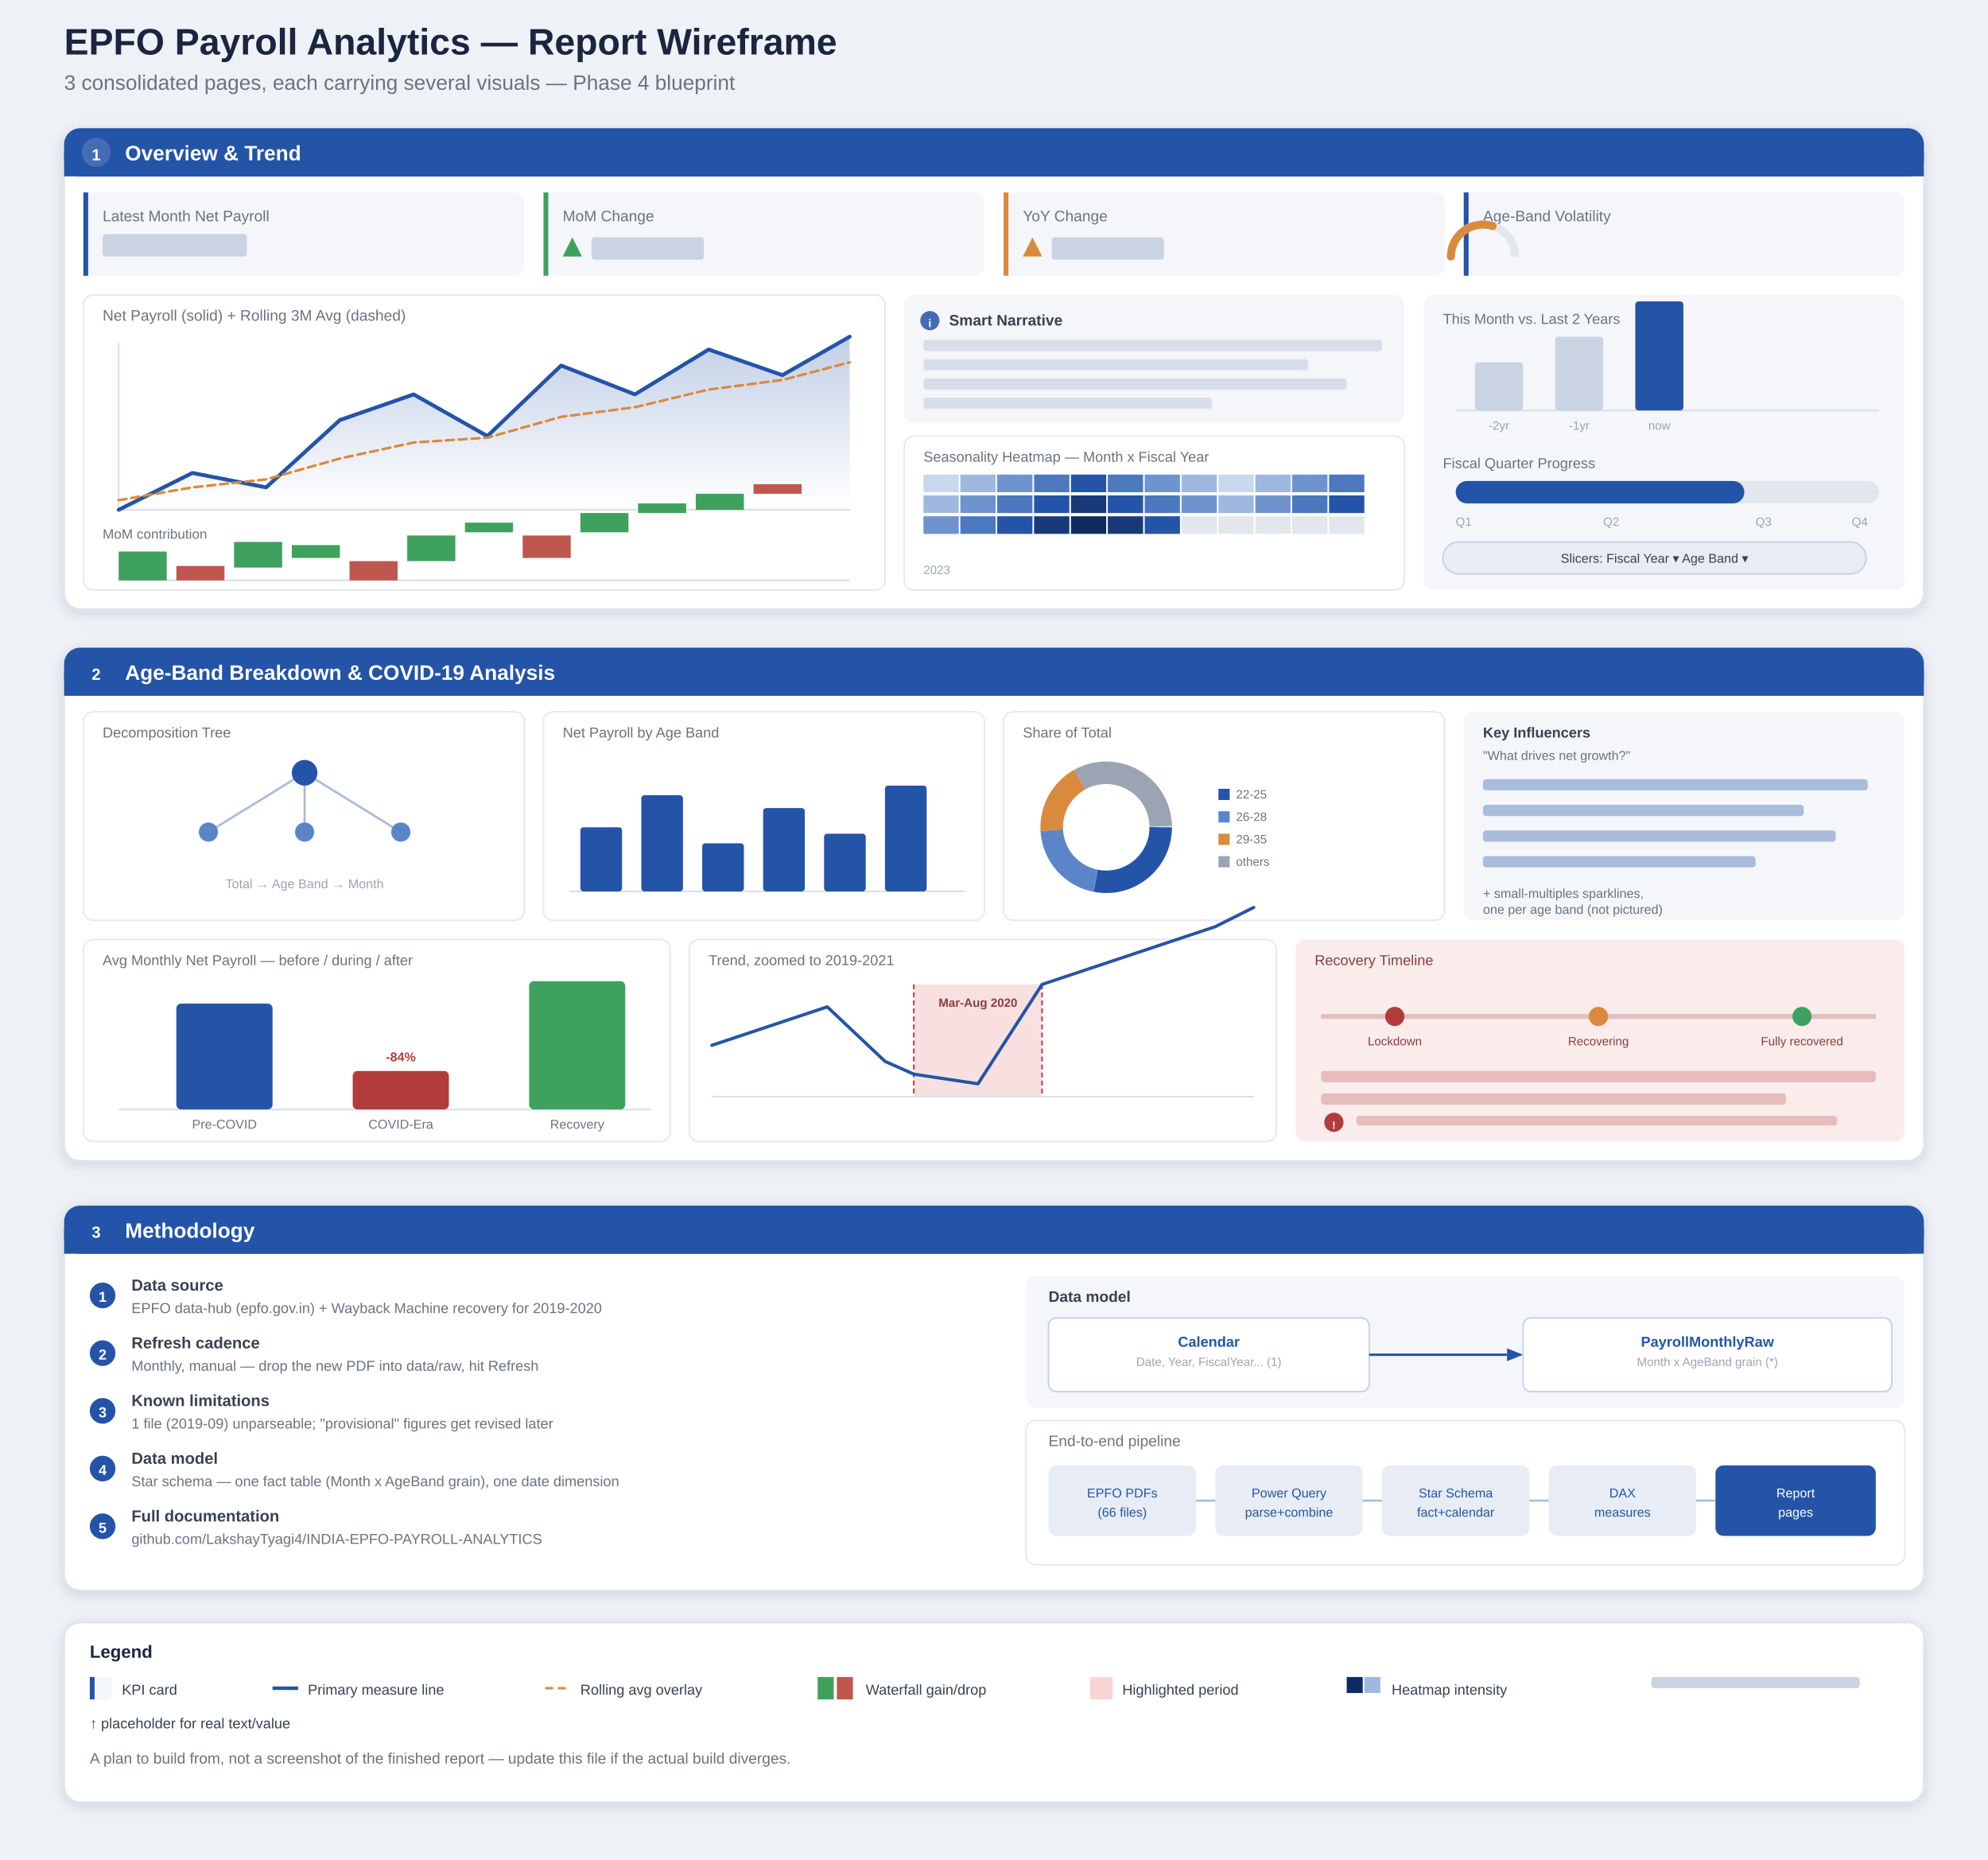
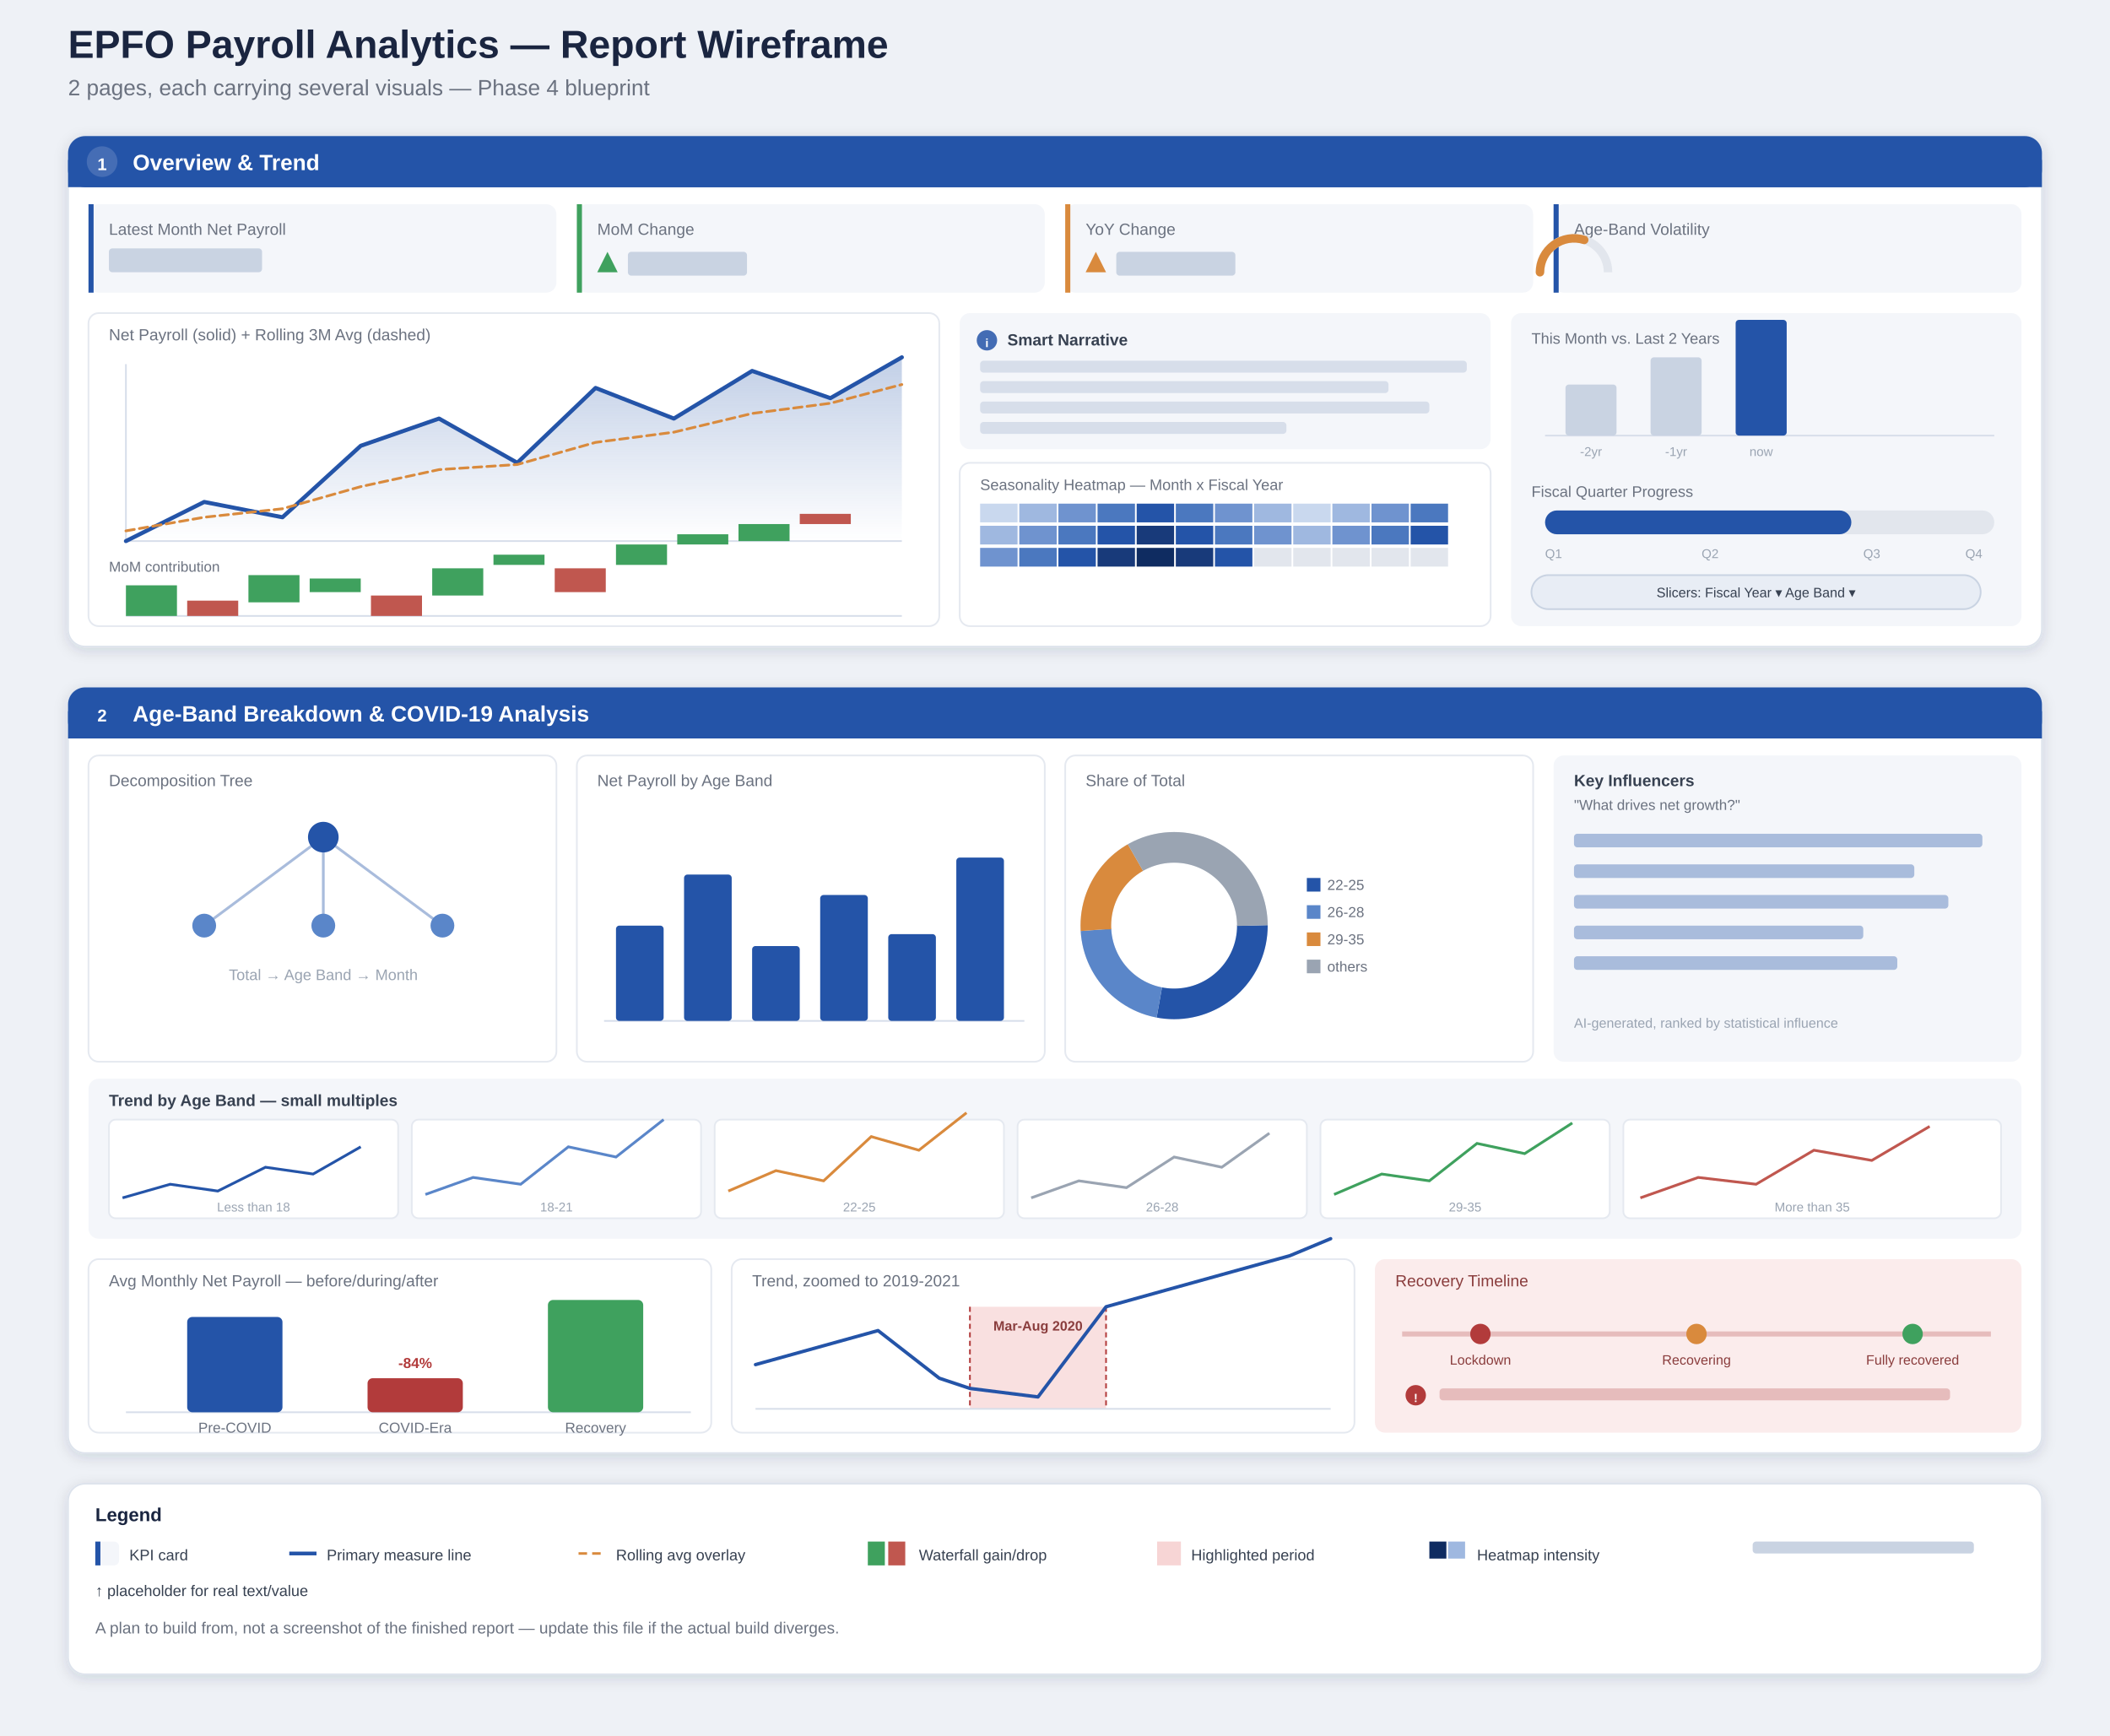
- <svg xmlns="http://www.w3.org/2000/svg" viewBox="0 0 1240 1160" font-family="Segoe UI, Arial, sans-serif">
+ <svg xmlns="http://www.w3.org/2000/svg" viewBox="0 0 1240 1020" font-family="Segoe UI, Arial, sans-serif">
  <defs>
    <filter id="cardShadow" x="-20%" y="-20%" width="140%" height="140%">
      <feDropShadow dx="0" dy="2" stdDeviation="4" flood-color="#1a2540" flood-opacity="0.14" />
    </filter>
    <linearGradient id="areaFill" x1="0" y1="0" x2="0" y2="1">
      <stop offset="0%" stop-color="#2454A8" stop-opacity="0.28" />
      <stop offset="100%" stop-color="#2454A8" stop-opacity="0" />
    </linearGradient>
  </defs>
-   <rect x="0" y="0" width="1240" height="1160" fill="#eef1f6" />
+   <rect x="0" y="0" width="1240" height="1020" fill="#eef1f6" />
  <text x="40" y="34" font-size="23" font-weight="700" fill="#1a2540">EPFO Payroll Analytics — Report Wireframe</text>
-   <text x="40" y="56" font-size="13" fill="#6b7280">3 consolidated pages, each carrying several visuals — Phase 4 blueprint</text>
+   <text x="40" y="56" font-size="13" fill="#6b7280">2 pages, each carrying several visuals — Phase 4 blueprint</text>
  <g transform="translate(40,80)">
    <rect x="0" y="0" width="1160" height="300" rx="10" fill="#ffffff" stroke="#dde3ec" filter="url(#cardShadow)" />
    <rect x="0" y="0" width="1160" height="30" rx="10" fill="#2454A8" />
    <rect x="0" y="14" width="1160" height="16" fill="#2454A8" />
    <circle cx="20" cy="15" r="9" fill="#ffffff" opacity="0.15" />
    <text x="20" y="20" font-size="10" font-weight="700" fill="#ffffff" text-anchor="middle">1</text>
    <text x="38" y="20" font-size="13" font-weight="700" fill="#ffffff">Overview &amp; Trend</text>
    <rect x="12" y="40" width="275" height="52" rx="6" fill="#f4f6fa" />
    <rect x="12" y="40" width="3" height="52" fill="#2454A8" />
    <rect x="299" y="40" width="275" height="52" rx="6" fill="#f4f6fa" />
    <rect x="299" y="40" width="3" height="52" fill="#3fa15e" />
    <rect x="586" y="40" width="275" height="52" rx="6" fill="#f4f6fa" />
    <rect x="586" y="40" width="3" height="52" fill="#d98a3d" />
    <rect x="873" y="40" width="275" height="52" rx="6" fill="#f4f6fa" />
    <rect x="873" y="40" width="3" height="52" fill="#2454A8" />
    <g font-size="9.5" fill="#6b7280">
      <text x="24" y="58">Latest Month Net Payroll</text>
      <rect x="24" y="66" width="90" height="14" rx="2" fill="#c9d3e2" />
      <text x="311" y="58">MoM Change</text>
      <g transform="translate(311,68)">
        <polygon points="0,12 6,0 12,12" fill="#3fa15e" />
      </g>
      <rect x="329" y="68" width="70" height="14" rx="2" fill="#c9d3e2" />
      <text x="598" y="58">YoY Change</text>
      <g transform="translate(598,68)">
        <polygon points="0,12 6,0 12,12" fill="#d98a3d" />
      </g>
      <rect x="616" y="68" width="70" height="14" rx="2" fill="#c9d3e2" />
      <text x="885" y="58">Age-Band Volatility</text>
      <g transform="translate(885,80)">
        <path d="M -20,0 A 20,20 0 0 1 20,0" fill="none" stroke="#e2e6ed" stroke-width="5" />
        <path d="M -20,0 A 20,20 0 0 1 6,-19" fill="none" stroke="#d98a3d" stroke-width="5" stroke-linecap="round" />
      </g>
    </g>
    <rect x="12" y="104" width="500" height="184" rx="6" fill="#ffffff" stroke="#e5e9f0" />
    <text x="24" y="120" font-size="9.5" fill="#6b7280">Net Payroll (solid) + Rolling 3M Avg (dashed)</text>
    <line x1="34" y1="134" x2="34" y2="238" stroke="#d7deea" />
    <line x1="34" y1="238" x2="490" y2="238" stroke="#d7deea" />
    <polygon points="34,238 80,215 126,224 172,182 218,166 264,192 310,148 356,166 402,138 448,154 490,130 490,238" fill="url(#areaFill)" />
    <polyline points="34,238 80,215 126,224 172,182 218,166 264,192 310,148 356,166 402,138 448,154 490,130" fill="none" stroke="#2454A8" stroke-width="2.4" stroke-linecap="round" stroke-linejoin="round" />
    <polyline points="34,232 80,224 126,219 172,206 218,196 264,193 310,180 356,174 402,163 448,157 490,146" fill="none" stroke="#d98a3d" stroke-width="1.6" stroke-dasharray="5,3" stroke-linecap="round" />
    <text x="24" y="256" font-size="8.5" fill="#6b7280">MoM contribution</text>
    <line x1="34" y1="282" x2="490" y2="282" stroke="#d7deea" />
    <g>
      <rect x="34" y="264" width="30" height="18" fill="#3fa15e" />
      <rect x="70" y="273" width="30" height="9" fill="#c0574f" />
      <rect x="106" y="258" width="30" height="16" fill="#3fa15e" />
      <rect x="142" y="260" width="30" height="8" fill="#3fa15e" />
      <rect x="178" y="270" width="30" height="12" fill="#c0574f" />
      <rect x="214" y="254" width="30" height="16" fill="#3fa15e" />
      <rect x="250" y="246" width="30" height="6" fill="#3fa15e" />
      <rect x="286" y="254" width="30" height="14" fill="#c0574f" />
      <rect x="322" y="240" width="30" height="12" fill="#3fa15e" />
      <rect x="358" y="234" width="30" height="6" fill="#3fa15e" />
      <rect x="394" y="228" width="30" height="10" fill="#3fa15e" />
      <rect x="430" y="222" width="30" height="6" fill="#c0574f" />
    </g>
    <rect x="524" y="104" width="312" height="80" rx="6" fill="#f4f6fa" />
    <circle cx="540" cy="120" r="6" fill="#2454A8" opacity="0.85" />
    <text x="540" y="124" font-size="7" fill="#ffffff" text-anchor="middle" font-weight="700">i</text>
    <text x="552" y="123" font-size="9.5" fill="#374151" font-weight="600">Smart Narrative</text>
    <rect x="536" y="132" width="286" height="7" rx="2" fill="#d7deea" />
    <rect x="536" y="144" width="240" height="7" rx="2" fill="#d7deea" />
    <rect x="536" y="156" width="264" height="7" rx="2" fill="#d7deea" />
    <rect x="536" y="168" width="180" height="7" rx="2" fill="#d7deea" />
    <rect x="524" y="192" width="312" height="96" rx="6" fill="#ffffff" stroke="#e5e9f0" />
    <text x="536" y="208" font-size="9" fill="#6b7280">Seasonality Heatmap — Month x Fiscal Year</text>
    <g transform="translate(536,216)">
      <rect x="0" y="0" width="22" height="11" fill="#c9d8ee" />
      <rect x="23" y="0" width="22" height="11" fill="#9fb8e0" />
      <rect x="46" y="0" width="22" height="11" fill="#6f93cf" />
      <rect x="69" y="0" width="22" height="11" fill="#4b78bf" />
      <rect x="92" y="0" width="22" height="11" fill="#2454A8" />
      <rect x="115" y="0" width="22" height="11" fill="#4b78bf" />
      <rect x="138" y="0" width="22" height="11" fill="#6f93cf" />
      <rect x="161" y="0" width="22" height="11" fill="#9fb8e0" />
      <rect x="184" y="0" width="22" height="11" fill="#c9d8ee" />
      <rect x="207" y="0" width="22" height="11" fill="#9fb8e0" />
      <rect x="230" y="0" width="22" height="11" fill="#6f93cf" />
      <rect x="253" y="0" width="22" height="11" fill="#4b78bf" />
      <rect x="0" y="13" width="22" height="11" fill="#9fb8e0" />
      <rect x="23" y="13" width="22" height="11" fill="#6f93cf" />
      <rect x="46" y="13" width="22" height="11" fill="#4b78bf" />
      <rect x="69" y="13" width="22" height="11" fill="#2454A8" />
      <rect x="92" y="13" width="22" height="11" fill="#183a7a" />
      <rect x="115" y="13" width="22" height="11" fill="#2454A8" />
      <rect x="138" y="13" width="22" height="11" fill="#4b78bf" />
      <rect x="161" y="13" width="22" height="11" fill="#6f93cf" />
      <rect x="184" y="13" width="22" height="11" fill="#9fb8e0" />
      <rect x="207" y="13" width="22" height="11" fill="#6f93cf" />
      <rect x="230" y="13" width="22" height="11" fill="#4b78bf" />
      <rect x="253" y="13" width="22" height="11" fill="#2454A8" />
      <rect x="0" y="26" width="22" height="11" fill="#6f93cf" />
      <rect x="23" y="26" width="22" height="11" fill="#4b78bf" />
      <rect x="46" y="26" width="22" height="11" fill="#2454A8" />
      <rect x="69" y="26" width="22" height="11" fill="#183a7a" />
      <rect x="92" y="26" width="22" height="11" fill="#0f2c61" />
      <rect x="115" y="26" width="22" height="11" fill="#183a7a" />
      <rect x="138" y="26" width="22" height="11" fill="#2454A8" />
      <rect x="161" y="26" width="22" height="11" fill="#e2e6ed" />
      <rect x="184" y="26" width="22" height="11" fill="#e2e6ed" />
      <rect x="207" y="26" width="22" height="11" fill="#e2e6ed" />
      <rect x="230" y="26" width="22" height="11" fill="#e2e6ed" />
      <rect x="253" y="26" width="22" height="11" fill="#e2e6ed" />
    </g>
-     <text x="536" y="278" font-size="7.5" fill="#9aa4b2">2023</text>
-     <text x="536" y="291" font-size="0"> </text>
    <rect x="848" y="104" width="300" height="184" rx="6" fill="#f4f6fa" />
    <text x="860" y="122" font-size="9" fill="#6b7280">This Month vs. Last 2 Years</text>
    <line x1="868" y1="176" x2="1132" y2="176" stroke="#d7deea" />
    <rect x="880" y="146" width="30" height="30" rx="2" fill="#c9d3e2" />
    <rect x="930" y="130" width="30" height="46" rx="2" fill="#c9d3e2" />
    <rect x="980" y="108" width="30" height="68" rx="2" fill="#2454A8" />
    <text x="895" y="188" font-size="7.5" fill="#9aa4b2" text-anchor="middle">-2yr</text>
    <text x="945" y="188" font-size="7.5" fill="#9aa4b2" text-anchor="middle">-1yr</text>
    <text x="995" y="188" font-size="7.5" fill="#9aa4b2" text-anchor="middle">now</text>
    <text x="860" y="212" font-size="9" fill="#6b7280">Fiscal Quarter Progress</text>
    <rect x="868" y="220" width="264" height="14" rx="7" fill="#e2e6ed" />
    <rect x="868" y="220" width="180" height="14" rx="7" fill="#2454A8" />
    <text x="868" y="248" font-size="7.5" fill="#9aa4b2">Q1</text>
    <text x="960" y="248" font-size="7.5" fill="#9aa4b2">Q2</text>
    <text x="1055" y="248" font-size="7.5" fill="#9aa4b2">Q3</text>
    <text x="1115" y="248" font-size="7.5" fill="#9aa4b2">Q4</text>
    <rect x="860" y="258" width="264" height="20" rx="10" fill="#e8edf5" stroke="#c9d3e2" />
    <text x="992" y="271" font-size="8" fill="#374151" text-anchor="middle">Slicers: Fiscal Year ▾  Age Band ▾</text>
  </g>
  <g transform="translate(40,404)">
-     <rect x="0" y="0" width="1160" height="320" rx="10" fill="#ffffff" stroke="#dde3ec" filter="url(#cardShadow)" />
+     <rect x="0" y="0" width="1160" height="450" rx="10" fill="#ffffff" stroke="#dde3ec" filter="url(#cardShadow)" />
    <rect x="0" y="0" width="1160" height="30" rx="10" fill="#2454A8" />
    <rect x="0" y="14" width="1160" height="16" fill="#2454A8" />
    <text x="20" y="20" font-size="10" font-weight="700" fill="#ffffff" text-anchor="middle">2</text>
    <text x="38" y="20" font-size="13" font-weight="700" fill="#ffffff">Age-Band Breakdown &amp; COVID-19 Analysis</text>
-     <rect x="12" y="40" width="275" height="130" rx="6" fill="#ffffff" stroke="#e5e9f0" />
-     <text x="24" y="56" font-size="9" fill="#6b7280">Decomposition Tree</text>
-     <g stroke="#a9bcdc" stroke-width="1.4" fill="none">
-       <line x1="150" y1="78" x2="90" y2="115" />
-       <line x1="150" y1="78" x2="150" y2="115" />
-       <line x1="150" y1="78" x2="210" y2="115" />
-     </g>
-     <circle cx="150" cy="78" r="8" fill="#2454A8" />
-     <circle cx="90" cy="115" r="6" fill="#5a86c9" />
-     <circle cx="150" cy="115" r="6" fill="#5a86c9" />
-     <circle cx="210" cy="115" r="6" fill="#5a86c9" />
-     <text x="150" y="150" font-size="8" fill="#9aa4b2" text-anchor="middle">Total → Age Band → Month</text>
-     <rect x="299" y="40" width="275" height="130" rx="6" fill="#ffffff" stroke="#e5e9f0" />
-     <text x="311" y="56" font-size="9" fill="#6b7280">Net Payroll by Age Band</text>
-     <line x1="315" y1="152" x2="562" y2="152" stroke="#d7deea" />
+     <rect x="12" y="40" width="275" height="180" rx="6" fill="#ffffff" stroke="#e5e9f0" />
+     <text x="24" y="58" font-size="9.5" fill="#6b7280">Decomposition Tree</text>
+     <g stroke="#a9bcdc" stroke-width="1.6" fill="none">
+       <line x1="150" y1="88" x2="80" y2="140" />
+       <line x1="150" y1="88" x2="150" y2="140" />
+       <line x1="150" y1="88" x2="220" y2="140" />
+     </g>
+     <circle cx="150" cy="88" r="9" fill="#2454A8" />
+     <circle cx="80" cy="140" r="7" fill="#5a86c9" />
+     <circle cx="150" cy="140" r="7" fill="#5a86c9" />
+     <circle cx="220" cy="140" r="7" fill="#5a86c9" />
+     <text x="150" y="172" font-size="9" fill="#9aa4b2" text-anchor="middle">Total → Age Band → Month</text>
+     <rect x="299" y="40" width="275" height="180" rx="6" fill="#ffffff" stroke="#e5e9f0" />
+     <text x="311" y="58" font-size="9.5" fill="#6b7280">Net Payroll by Age Band</text>
+     <line x1="315" y1="196" x2="562" y2="196" stroke="#d7deea" />
    <g fill="#2454A8">
-       <rect x="322" y="112" width="26" height="40" rx="2" />
-       <rect x="360" y="92" width="26" height="60" rx="2" />
-       <rect x="398" y="122" width="26" height="30" rx="2" />
-       <rect x="436" y="100" width="26" height="52" rx="2" />
-       <rect x="474" y="116" width="26" height="36" rx="2" />
-       <rect x="512" y="86" width="26" height="66" rx="2" />
-     </g>
-     <rect x="586" y="40" width="275" height="130" rx="6" fill="#ffffff" stroke="#e5e9f0" />
-     <text x="598" y="56" font-size="9" fill="#6b7280">Share of Total</text>
-     <g transform="translate(650,112)">
-       <circle r="34" fill="none" stroke="#e2e6ed" stroke-width="14" />
-       <circle r="34" fill="none" stroke="#2454A8" stroke-width="14" stroke-dasharray="60 154" />
-       <circle r="34" fill="none" stroke="#5a86c9" stroke-width="14" stroke-dasharray="45 169" stroke-dashoffset="-60" />
-       <circle r="34" fill="none" stroke="#d98a3d" stroke-width="14" stroke-dasharray="38 176" stroke-dashoffset="-105" />
-       <circle r="34" fill="none" stroke="#9aa4b2" stroke-width="14" stroke-dasharray="70 144" stroke-dashoffset="-143" />
-     </g>
-     <g font-size="7.5" fill="#6b7280">
-       <rect x="720" y="88" width="7" height="7" fill="#2454A8" />
-       <text x="731" y="94">22-25</text>
-       <rect x="720" y="102" width="7" height="7" fill="#5a86c9" />
-       <text x="731" y="108">26-28</text>
-       <rect x="720" y="116" width="7" height="7" fill="#d98a3d" />
-       <text x="731" y="122">29-35</text>
-       <rect x="720" y="130" width="7" height="7" fill="#9aa4b2" />
-       <text x="731" y="136">others</text>
-     </g>
-     <rect x="873" y="40" width="275" height="130" rx="6" fill="#f4f6fa" />
-     <text x="885" y="56" font-size="9" fill="#374151" font-weight="600">Key Influencers</text>
-     <text x="885" y="70" font-size="8" fill="#6b7280">"What drives net growth?"</text>
+       <rect x="322" y="140" width="28" height="56" rx="2" />
+       <rect x="362" y="110" width="28" height="86" rx="2" />
+       <rect x="402" y="152" width="28" height="44" rx="2" />
+       <rect x="442" y="122" width="28" height="74" rx="2" />
+       <rect x="482" y="145" width="28" height="51" rx="2" />
+       <rect x="522" y="100" width="28" height="96" rx="2" />
+     </g>
+     <rect x="586" y="40" width="275" height="180" rx="6" fill="#ffffff" stroke="#e5e9f0" />
+     <text x="598" y="58" font-size="9.5" fill="#6b7280">Share of Total</text>
+     <g transform="translate(650,140)">
+       <circle r="46" fill="none" stroke="#e2e6ed" stroke-width="18" />
+       <circle r="46" fill="none" stroke="#2454A8" stroke-width="18" stroke-dasharray="81 208" />
+       <circle r="46" fill="none" stroke="#5a86c9" stroke-width="18" stroke-dasharray="61 228" stroke-dashoffset="-81" />
+       <circle r="46" fill="none" stroke="#d98a3d" stroke-width="18" stroke-dasharray="51 238" stroke-dashoffset="-142" />
+       <circle r="46" fill="none" stroke="#9aa4b2" stroke-width="18" stroke-dasharray="96 193" stroke-dashoffset="-193" />
+     </g>
+     <g font-size="8.5" fill="#6b7280">
+       <rect x="728" y="112" width="8" height="8" fill="#2454A8" />
+       <text x="740" y="119">22-25</text>
+       <rect x="728" y="128" width="8" height="8" fill="#5a86c9" />
+       <text x="740" y="135">26-28</text>
+       <rect x="728" y="144" width="8" height="8" fill="#d98a3d" />
+       <text x="740" y="151">29-35</text>
+       <rect x="728" y="160" width="8" height="8" fill="#9aa4b2" />
+       <text x="740" y="167">others</text>
+     </g>
+     <rect x="873" y="40" width="275" height="180" rx="6" fill="#f4f6fa" />
+     <text x="885" y="58" font-size="9.5" fill="#374151" font-weight="600">Key Influencers</text>
+     <text x="885" y="72" font-size="8.5" fill="#6b7280">"What drives net growth?"</text>
    <g fill="#a9bcdc">
-       <rect x="885" y="82" width="240" height="7" rx="2" />
-       <rect x="885" y="98" width="200" height="7" rx="2" />
-       <rect x="885" y="114" width="220" height="7" rx="2" />
-       <rect x="885" y="130" width="170" height="7" rx="2" />
-     </g>
-     <text x="885" y="156" font-size="8" fill="#6b7280">+ small-multiples sparklines,</text>
-     <text x="885" y="166" font-size="8" fill="#6b7280">one per age band (not pictured)</text>
-     <rect x="12" y="182" width="366" height="126" rx="6" fill="#ffffff" stroke="#e5e9f0" />
-     <text x="24" y="198" font-size="9" fill="#6b7280">Avg Monthly Net Payroll — before / during / after</text>
-     <line x1="34" y1="288" x2="366" y2="288" stroke="#d7deea" />
-     <rect x="70" y="222" width="60" height="66" rx="3" fill="#2454A8" />
-     <text x="100" y="300" font-size="8" fill="#6b7280" text-anchor="middle">Pre-COVID</text>
-     <rect x="180" y="264" width="60" height="24" rx="3" fill="#b23b3b" />
-     <text x="210" y="300" font-size="8" fill="#6b7280" text-anchor="middle">COVID-Era</text>
-     <text x="210" y="258" font-size="8" fill="#b23b3b" text-anchor="middle" font-weight="700">-84%</text>
-     <rect x="290" y="208" width="60" height="80" rx="3" fill="#3fa15e" />
-     <text x="320" y="300" font-size="8" fill="#6b7280" text-anchor="middle">Recovery</text>
-     <rect x="390" y="182" width="366" height="126" rx="6" fill="#ffffff" stroke="#e5e9f0" />
-     <text x="402" y="198" font-size="9" fill="#6b7280">Trend, zoomed to 2019-2021</text>
-     <rect x="530" y="210" width="80" height="70" fill="#e57373" opacity="0.22" />
-     <line x1="530" y1="210" x2="530" y2="280" stroke="#b23b3b" stroke-dasharray="3,2" />
-     <line x1="610" y1="210" x2="610" y2="280" stroke="#b23b3b" stroke-dasharray="3,2" />
-     <text x="570" y="224" font-size="7.5" fill="#8a3d3d" text-anchor="middle" font-weight="600">Mar-Aug 2020</text>
-     <line x1="404" y1="280" x2="742" y2="280" stroke="#d7deea" />
-     <polyline points="404,248 440,236 476,224 512,258 530,266 570,272 610,210 646,198 682,186 718,174 742,162" fill="none" stroke="#2454A8" stroke-width="2" stroke-linecap="round" stroke-linejoin="round" />
-     <rect x="768" y="182" width="380" height="126" rx="6" fill="#fbecec" />
-     <text x="780" y="198" font-size="9" fill="#8a3d3d">Recovery Timeline</text>
-     <line x1="784" y1="230" x2="1130" y2="230" stroke="#e6bcbc" stroke-width="3" />
-     <circle cx="830" cy="230" r="6" fill="#b23b3b" />
-     <text x="830" y="248" font-size="7.5" fill="#8a3d3d" text-anchor="middle">Lockdown</text>
-     <circle cx="957" cy="230" r="6" fill="#d98a3d" />
-     <text x="957" y="248" font-size="7.5" fill="#8a3d3d" text-anchor="middle">Recovering</text>
-     <circle cx="1084" cy="230" r="6" fill="#3fa15e" />
-     <text x="1084" y="248" font-size="7.5" fill="#8a3d3d" text-anchor="middle">Fully recovered</text>
-     <rect x="784" y="264" width="346" height="7" rx="2" fill="#e6bcbc" />
-     <rect x="784" y="278" width="290" height="7" rx="2" fill="#e6bcbc" />
-     <circle cx="792" cy="296" r="6" fill="#b23b3b" />
-     <text x="792" y="300" font-size="6.5" fill="#ffffff" text-anchor="middle" font-weight="700">!</text>
-     <rect x="806" y="292" width="300" height="6" rx="2" fill="#e6bcbc" />
+       <rect x="885" y="86" width="240" height="8" rx="2" />
+       <rect x="885" y="104" width="200" height="8" rx="2" />
+       <rect x="885" y="122" width="220" height="8" rx="2" />
+       <rect x="885" y="140" width="170" height="8" rx="2" />
+       <rect x="885" y="158" width="190" height="8" rx="2" />
+     </g>
+     <text x="885" y="200" font-size="8" fill="#9aa4b2">AI-generated, ranked by statistical influence</text>
+     <rect x="12" y="230" width="1136" height="94" rx="6" fill="#f4f6fa" />
+     <text x="24" y="246" font-size="9.5" fill="#374151" font-weight="600">Trend by Age Band — small multiples</text>
+     <g font-size="7.5" fill="#9aa4b2" text-anchor="middle">
+       <rect x="24" y="254" width="170" height="58" rx="4" fill="#ffffff" stroke="#e5e9f0" />
+       <polyline points="32,300 60,292 88,296 116,282 144,286 172,270" fill="none" stroke="#2454A8" stroke-width="1.6" />
+       <text x="109" y="308">Less than 18</text>
+       <rect x="202" y="254" width="170" height="58" rx="4" fill="#ffffff" stroke="#e5e9f0" />
+       <polyline points="210,298 238,288 266,292 294,270 322,276 350,254" fill="none" stroke="#5a86c9" stroke-width="1.6" />
+       <text x="287" y="308">18-21</text>
+       <rect x="380" y="254" width="170" height="58" rx="4" fill="#ffffff" stroke="#e5e9f0" />
+       <polyline points="388,296 416,284 444,290 472,264 500,272 528,250" fill="none" stroke="#d98a3d" stroke-width="1.6" />
+       <text x="465" y="308">22-25</text>
+       <rect x="558" y="254" width="170" height="58" rx="4" fill="#ffffff" stroke="#e5e9f0" />
+       <polyline points="566,300 594,290 622,294 650,276 678,282 706,262" fill="none" stroke="#9aa4b2" stroke-width="1.6" />
+       <text x="643" y="308">26-28</text>
+       <rect x="736" y="254" width="170" height="58" rx="4" fill="#ffffff" stroke="#e5e9f0" />
+       <polyline points="744,298 772,286 800,290 828,268 856,274 884,256" fill="none" stroke="#3fa15e" stroke-width="1.6" />
+       <text x="821" y="308">29-35</text>
+       <rect x="914" y="254" width="222" height="58" rx="4" fill="#ffffff" stroke="#e5e9f0" />
+       <polyline points="924,300 958,288 992,292 1026,272 1060,278 1094,258" fill="none" stroke="#c0574f" stroke-width="1.6" />
+       <text x="1025" y="308">More than 35</text>
+     </g>
+     <rect x="12" y="336" width="366" height="102" rx="6" fill="#ffffff" stroke="#e5e9f0" />
+     <text x="24" y="352" font-size="9.5" fill="#6b7280">Avg Monthly Net Payroll — before/during/after</text>
+     <line x1="34" y1="426" x2="366" y2="426" stroke="#d7deea" />
+     <rect x="70" y="370" width="56" height="56" rx="3" fill="#2454A8" />
+     <text x="98" y="438" font-size="8.5" fill="#6b7280" text-anchor="middle">Pre-COVID</text>
+     <rect x="176" y="406" width="56" height="20" rx="3" fill="#b23b3b" />
+     <text x="204" y="438" font-size="8.5" fill="#6b7280" text-anchor="middle">COVID-Era</text>
+     <text x="204" y="400" font-size="8.5" fill="#b23b3b" text-anchor="middle" font-weight="700">-84%</text>
+     <rect x="282" y="360" width="56" height="66" rx="3" fill="#3fa15e" />
+     <text x="310" y="438" font-size="8.5" fill="#6b7280" text-anchor="middle">Recovery</text>
+     <rect x="390" y="336" width="366" height="102" rx="6" fill="#ffffff" stroke="#e5e9f0" />
+     <text x="402" y="352" font-size="9.5" fill="#6b7280">Trend, zoomed to 2019-2021</text>
+     <rect x="530" y="364" width="80" height="60" fill="#e57373" opacity="0.22" />
+     <line x1="530" y1="364" x2="530" y2="424" stroke="#b23b3b" stroke-dasharray="3,2" />
+     <line x1="610" y1="364" x2="610" y2="424" stroke="#b23b3b" stroke-dasharray="3,2" />
+     <text x="570" y="378" font-size="8" fill="#8a3d3d" text-anchor="middle" font-weight="600">Mar-Aug 2020</text>
+     <line x1="404" y1="424" x2="742" y2="424" stroke="#d7deea" />
+     <polyline points="404,398 440,388 476,378 512,406 530,412 570,417 610,364 646,354 682,344 718,334 742,324" fill="none" stroke="#2454A8" stroke-width="2" stroke-linecap="round" stroke-linejoin="round" />
+     <rect x="768" y="336" width="380" height="102" rx="6" fill="#fbecec" />
+     <text x="780" y="352" font-size="9.5" fill="#8a3d3d">Recovery Timeline</text>
+     <line x1="784" y1="380" x2="1130" y2="380" stroke="#e6bcbc" stroke-width="3" />
+     <circle cx="830" cy="380" r="6" fill="#b23b3b" />
+     <text x="830" y="398" font-size="8" fill="#8a3d3d" text-anchor="middle">Lockdown</text>
+     <circle cx="957" cy="380" r="6" fill="#d98a3d" />
+     <text x="957" y="398" font-size="8" fill="#8a3d3d" text-anchor="middle">Recovering</text>
+     <circle cx="1084" cy="380" r="6" fill="#3fa15e" />
+     <text x="1084" y="398" font-size="8" fill="#8a3d3d" text-anchor="middle">Fully recovered</text>
+     <circle cx="792" cy="416" r="6" fill="#b23b3b" />
+     <text x="792" y="420" font-size="7" fill="#ffffff" text-anchor="middle" font-weight="700">!</text>
+     <rect x="806" y="412" width="300" height="7" rx="2" fill="#e6bcbc" />
  </g>
-   <g transform="translate(40,752)">
-     <rect x="0" y="0" width="1160" height="240" rx="10" fill="#ffffff" stroke="#dde3ec" filter="url(#cardShadow)" />
-     <rect x="0" y="0" width="1160" height="30" rx="10" fill="#2454A8" />
-     <rect x="0" y="14" width="1160" height="16" fill="#2454A8" />
-     <text x="20" y="20" font-size="10" font-weight="700" fill="#ffffff" text-anchor="middle">3</text>
-     <text x="38" y="20" font-size="13" font-weight="700" fill="#ffffff">Methodology</text>
-     <g transform="translate(12,48)">
-       <circle cx="12" cy="8" r="8" fill="#2454A8" />
-       <text x="12" y="12" font-size="9" fill="#ffffff" text-anchor="middle" font-weight="700">1</text>
-       <text x="30" y="5" font-size="10" font-weight="600" fill="#374151">Data source</text>
-       <text x="30" y="19" font-size="9" fill="#6b7280">EPFO data-hub (epfo.gov.in) + Wayback Machine recovery for 2019-2020</text>
-       <circle cx="12" cy="44" r="8" fill="#2454A8" />
-       <text x="12" y="48" font-size="9" fill="#ffffff" text-anchor="middle" font-weight="700">2</text>
-       <text x="30" y="41" font-size="10" font-weight="600" fill="#374151">Refresh cadence</text>
-       <text x="30" y="55" font-size="9" fill="#6b7280">Monthly, manual — drop the new PDF into data/raw, hit Refresh</text>
-       <circle cx="12" cy="80" r="8" fill="#2454A8" />
-       <text x="12" y="84" font-size="9" fill="#ffffff" text-anchor="middle" font-weight="700">3</text>
-       <text x="30" y="77" font-size="10" font-weight="600" fill="#374151">Known limitations</text>
-       <text x="30" y="91" font-size="9" fill="#6b7280">1 file (2019-09) unparseable; "provisional" figures get revised later</text>
-       <circle cx="12" cy="116" r="8" fill="#2454A8" />
-       <text x="12" y="120" font-size="9" fill="#ffffff" text-anchor="middle" font-weight="700">4</text>
-       <text x="30" y="113" font-size="10" font-weight="600" fill="#374151">Data model</text>
-       <text x="30" y="127" font-size="9" fill="#6b7280">Star schema — one fact table (Month x AgeBand grain), one date dimension</text>
-       <circle cx="12" cy="152" r="8" fill="#2454A8" />
-       <text x="12" y="156" font-size="9" fill="#ffffff" text-anchor="middle" font-weight="700">5</text>
-       <text x="30" y="149" font-size="10" font-weight="600" fill="#374151">Full documentation</text>
-       <text x="30" y="163" font-size="9" fill="#6b7280">github.com/LakshayTyagi4/INDIA-EPFO-PAYROLL-ANALYTICS</text>
-     </g>
-     <rect x="600" y="44" width="548" height="82" rx="6" fill="#f4f6fa" />
-     <text x="614" y="60" font-size="9.5" fill="#374151" font-weight="600">Data model</text>
-     <rect x="614" y="70" width="200" height="46" rx="5" fill="#ffffff" stroke="#c9d3e2" />
-     <text x="714" y="88" font-size="9" fill="#2454A8" font-weight="700" text-anchor="middle">Calendar</text>
-     <text x="714" y="100" font-size="7.5" fill="#9aa4b2" text-anchor="middle">Date, Year, FiscalYear... (1)</text>
-     <line x1="814" y1="93" x2="900" y2="93" stroke="#2454A8" stroke-width="1.5" />
-     <polygon points="900,89 910,93 900,97" fill="#2454A8" />
-     <rect x="910" y="70" width="230" height="46" rx="5" fill="#ffffff" stroke="#c9d3e2" />
-     <text x="1025" y="88" font-size="9" fill="#2454A8" font-weight="700" text-anchor="middle">PayrollMonthlyRaw</text>
-     <text x="1025" y="100" font-size="7.5" fill="#9aa4b2" text-anchor="middle">Month x AgeBand grain (*)</text>
-     <rect x="600" y="134" width="548" height="90" rx="6" fill="#ffffff" stroke="#e5e9f0" />
-     <text x="614" y="150" font-size="9.5" fill="#6b7280">End-to-end pipeline</text>
-     <g font-size="8" fill="#2454A8" text-anchor="middle">
-       <rect x="614" y="162" width="92" height="44" rx="5" fill="#e8edf5" />
-       <text x="660" y="182">EPFO PDFs</text>
-       <text x="660" y="194">(66 files)</text>
-       <rect x="718" y="162" width="92" height="44" rx="5" fill="#e8edf5" />
-       <text x="764" y="182">Power Query</text>
-       <text x="764" y="194">parse+combine</text>
-       <rect x="822" y="162" width="92" height="44" rx="5" fill="#e8edf5" />
-       <text x="868" y="182">Star Schema</text>
-       <text x="868" y="194">fact+calendar</text>
-       <rect x="926" y="162" width="92" height="44" rx="5" fill="#e8edf5" />
-       <text x="972" y="182">DAX</text>
-       <text x="972" y="194">measures</text>
-       <rect x="1030" y="162" width="100" height="44" rx="5" fill="#2454A8" />
-       <text x="1080" y="182" fill="#ffffff">Report</text>
-       <text x="1080" y="194" fill="#ffffff">pages</text>
-     </g>
-     <g stroke="#a9bcdc" stroke-width="1.3">
-       <line x1="706" y1="184" x2="718" y2="184" />
-       <line x1="810" y1="184" x2="822" y2="184" />
-       <line x1="914" y1="184" x2="926" y2="184" />
-       <line x1="1018" y1="184" x2="1030" y2="184" />
-     </g>
-   </g>
-   <g transform="translate(40,1012)">
+   <g transform="translate(40,872)">
    <rect x="0" y="0" width="1160" height="112" rx="10" fill="#ffffff" stroke="#dde3ec" filter="url(#cardShadow)" />
    <text x="16" y="22" font-size="11" font-weight="700" fill="#1a2540">Legend</text>
    <g font-size="9" fill="#374151">
      <rect x="16" y="34" width="14" height="14" rx="3" fill="#f4f6fa" />
      <rect x="16" y="34" width="3" height="14" fill="#2454A8" />
      <text x="36" y="45">KPI card</text>
      <line x1="130" y1="41" x2="146" y2="41" stroke="#2454A8" stroke-width="2.2" />
      <text x="152" y="45">Primary measure line</text>
      <line x1="300" y1="41" x2="316" y2="41" stroke="#d98a3d" stroke-width="1.5" stroke-dasharray="5,3" />
      <text x="322" y="45">Rolling avg overlay</text>
      <rect x="470" y="34" width="10" height="14" fill="#3fa15e" />
      <rect x="482" y="34" width="10" height="14" fill="#c0574f" />
      <text x="500" y="45">Waterfall gain/drop</text>
      <rect x="640" y="34" width="14" height="14" fill="#e57373" opacity="0.3" />
      <text x="660" y="45">Highlighted period</text>
      <rect x="800" y="34" width="10" height="10" fill="#0f2c61" />
      <rect x="811" y="34" width="10" height="10" fill="#9fb8e0" />
      <text x="828" y="45">Heatmap intensity</text>
      <rect x="990" y="34" width="130" height="7" rx="2" fill="#c9d3e2" />
      <text x="16" y="66" font-size="9">↑ placeholder for real text/value</text>
    </g>
    <text x="16" y="88" font-size="9.5" fill="#6b7280">A plan to build from, not a screenshot of the finished report — update this file if the actual build diverges.</text>
  </g>
</svg>
